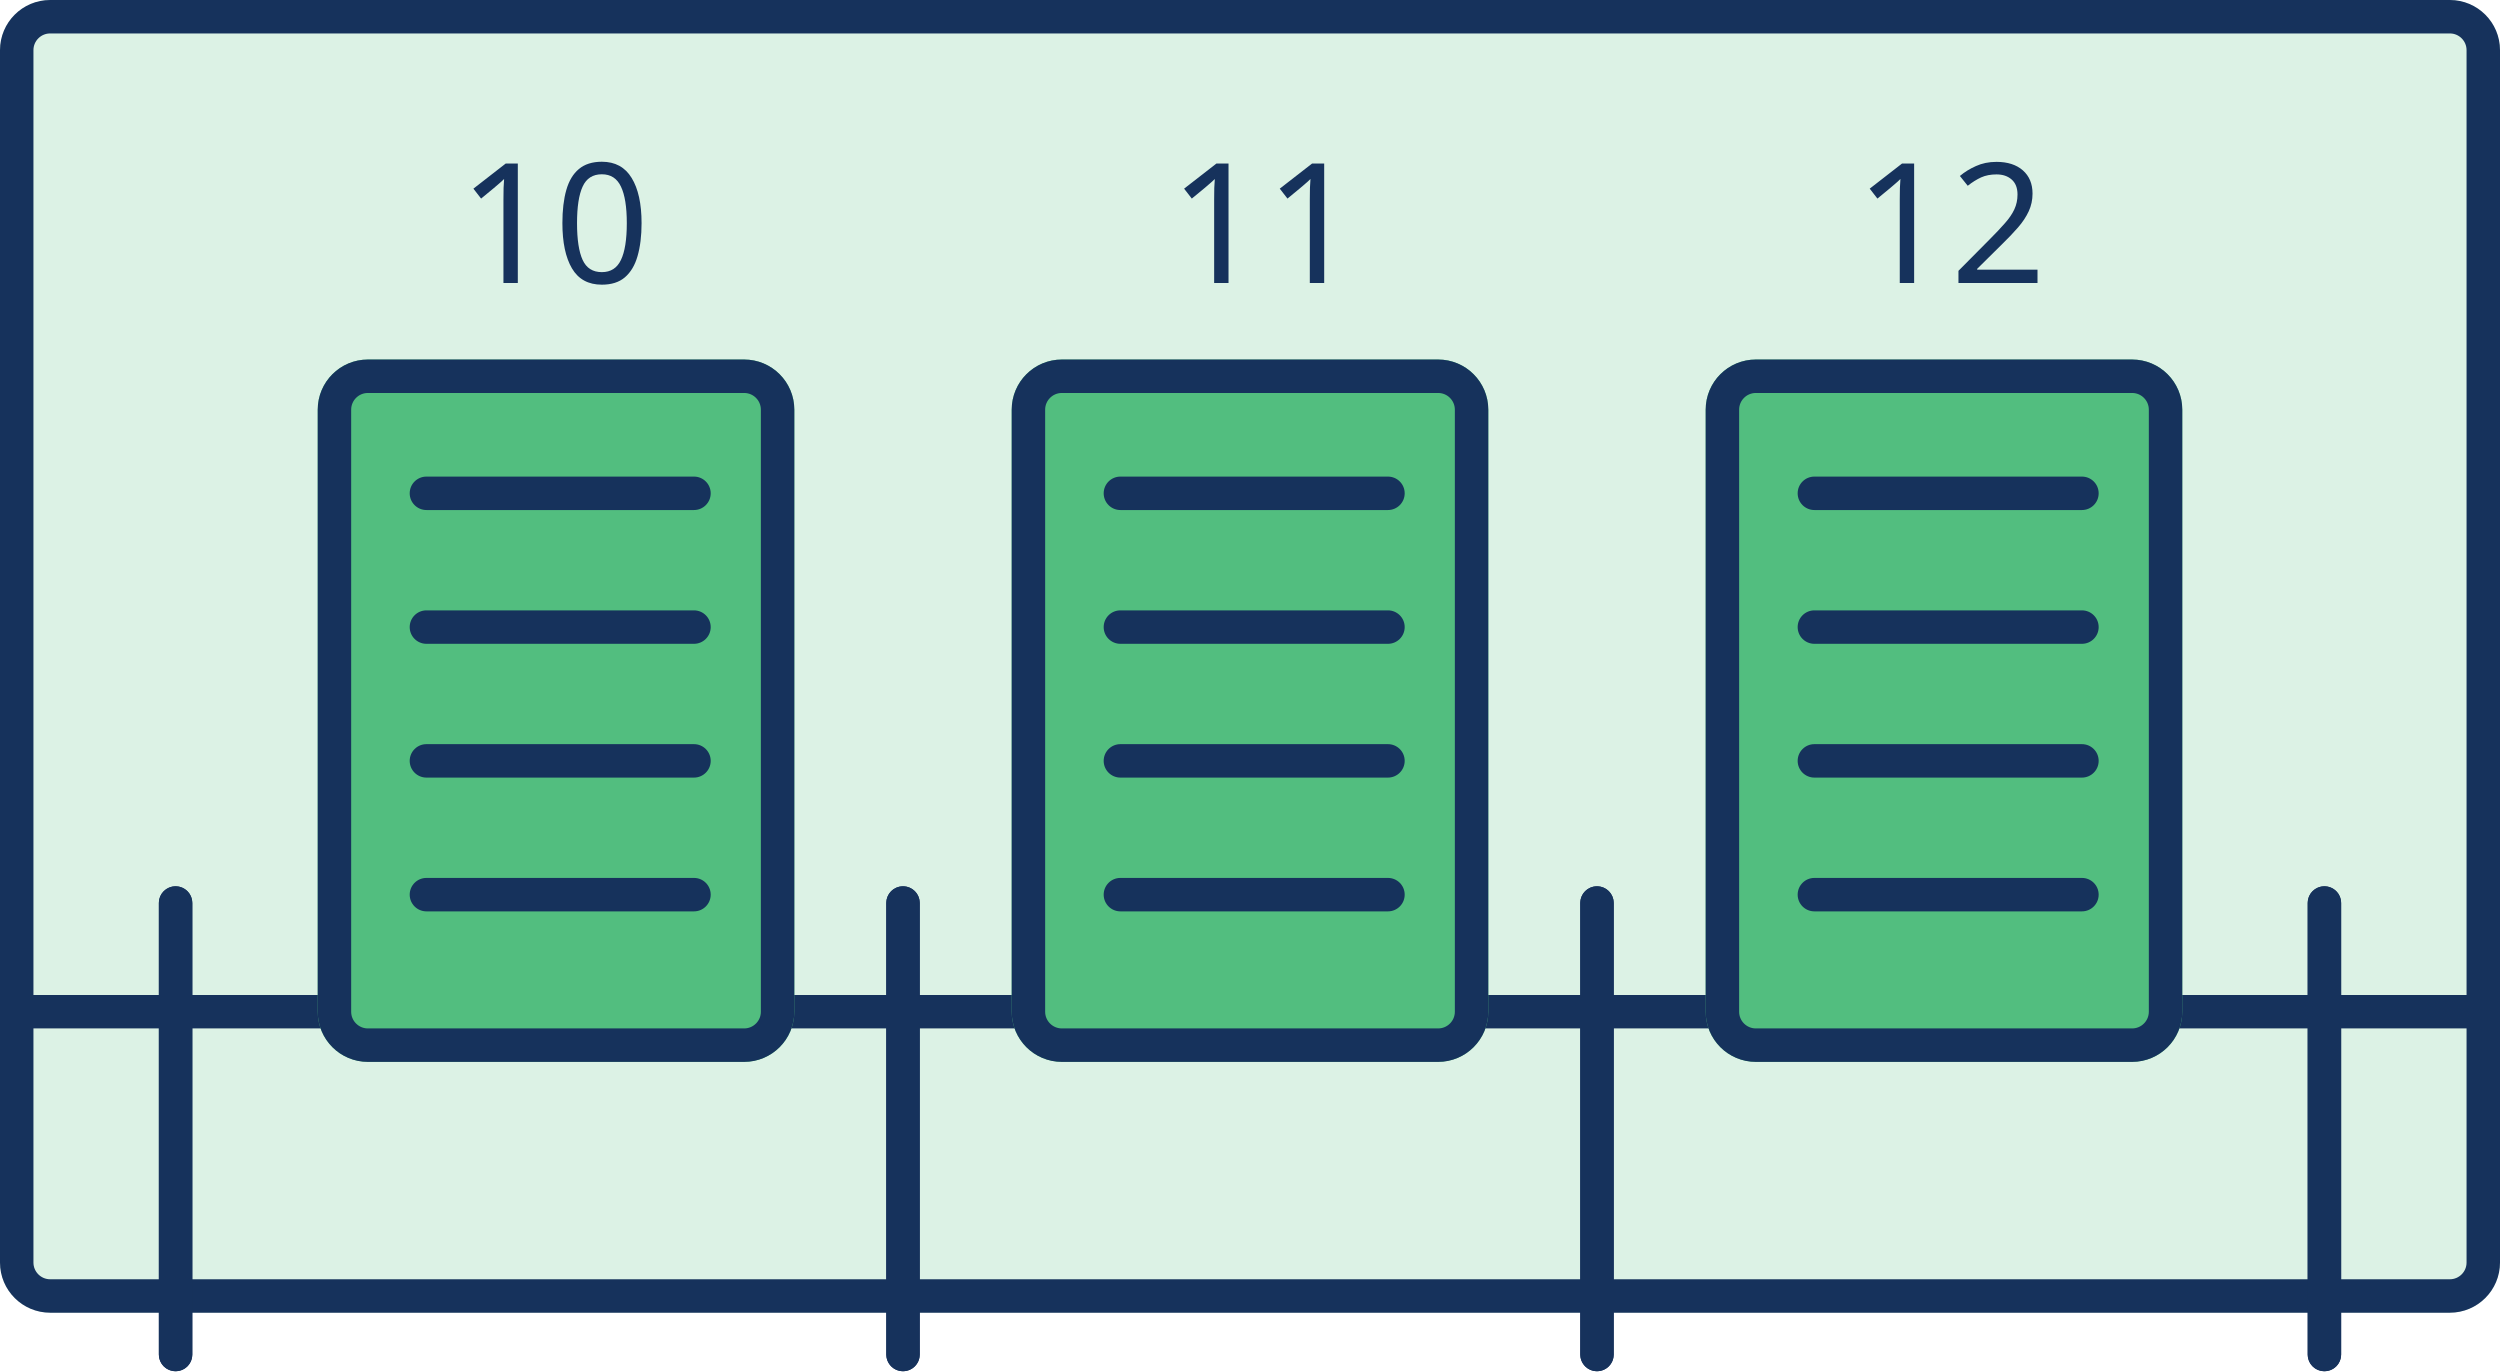
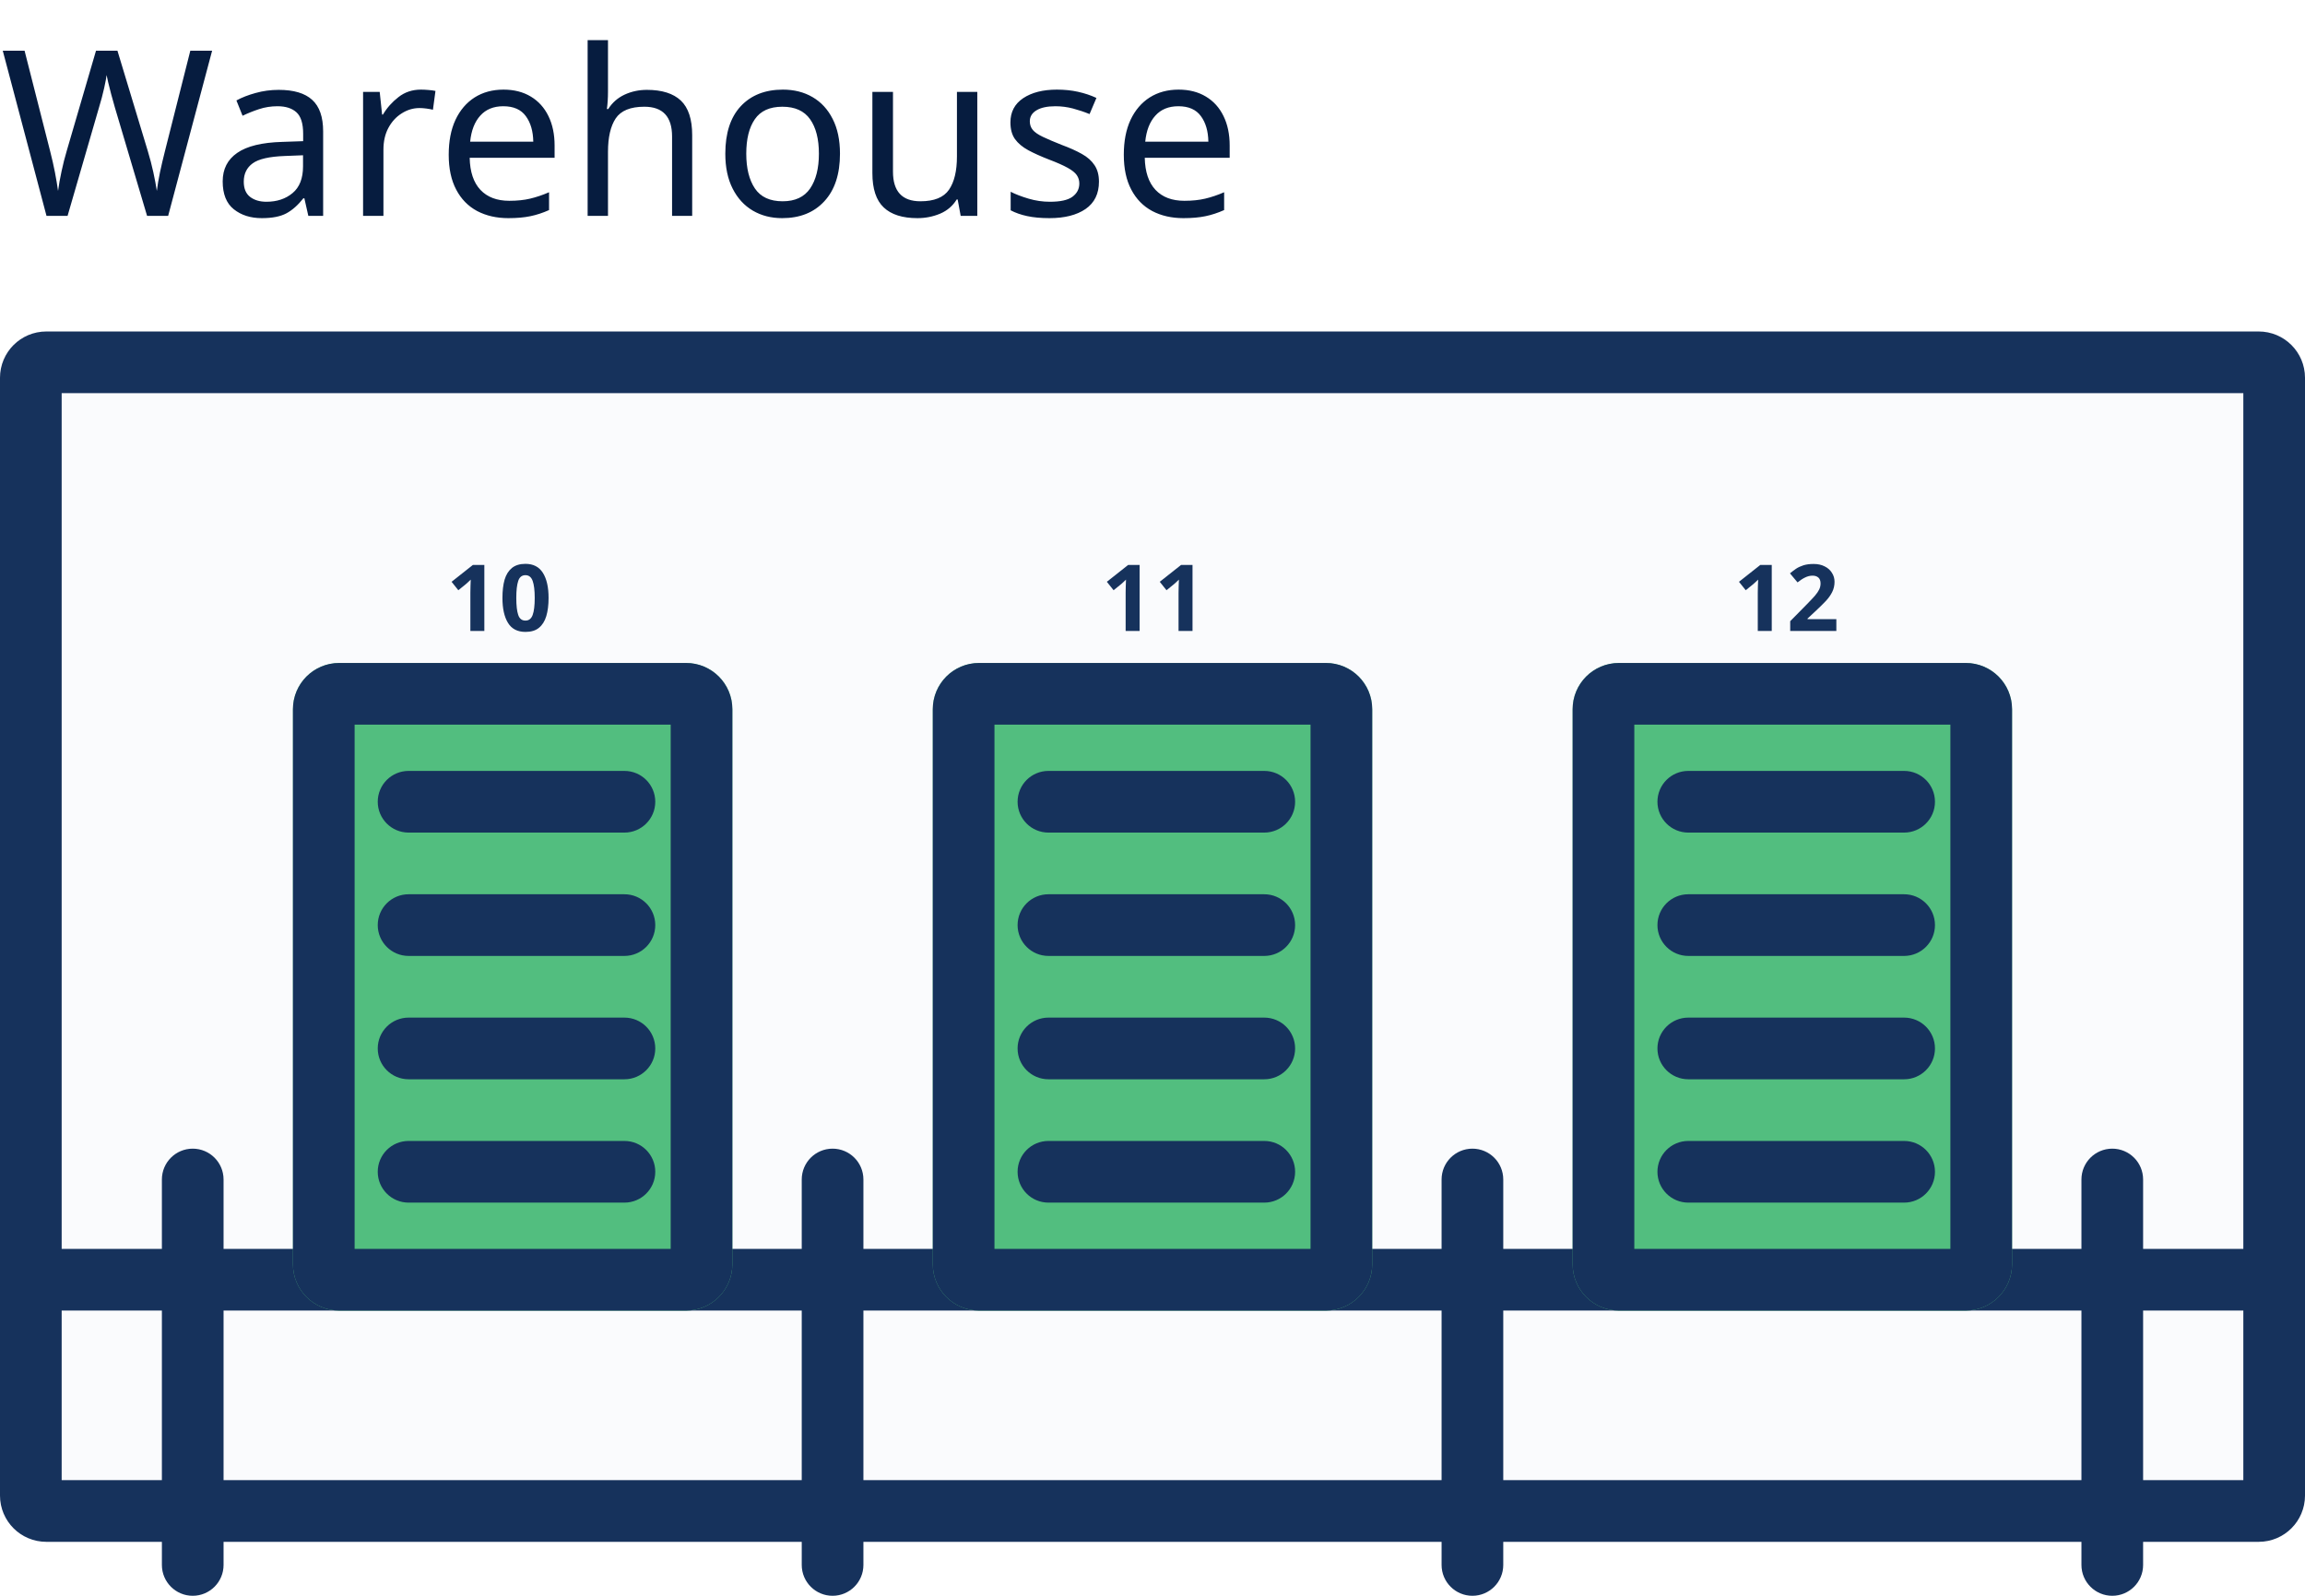
- <svg xmlns="http://www.w3.org/2000/svg" id="Group_13" data-name="Group 13" viewBox="864 -467 299 164">
+ <svg xmlns="http://www.w3.org/2000/svg" viewBox="-20314 -10518 299 207">
  <defs>
    <style>
      .cls-1 {
-         fill: #dcf2e5;
+         fill: #fafbfd;
      }

-       .cls-1, .cls-2, .cls-3, .cls-4, .cls-5 {
+       .cls-1, .cls-2, .cls-3 {
        stroke: #16325c;
      }

-       .cls-1, .cls-4, .cls-5 {
+       .cls-1, .cls-3 {
+         stroke-width: 8px;
+       }
+ 
+       .cls-2, .cls-7 {
+         fill: none;
+       }
+ 
+       .cls-2 {
        stroke-width: 4px;
      }

-       .cls-2, .cls-5, .cls-6 {
-         fill: #16325c;
-       }
- 
-       .cls-2, .cls-3 {
-         stroke-width: 2px;
-       }
- 
-       .cls-3, .cls-8 {
-         fill: none;
+       .cls-3 {
+         fill: #52be7f;
      }

      .cls-4 {
-         fill: #52be7f;
+         fill: #16325c;
+         font-size: 12px;
+         font-family: SegoeUI-Bold, Segoe UI;
+         font-weight: 700;
+       }
+ 
+       .cls-5 {
+         fill: #061c3f;
+         font-size: 30px;
+         font-family: Ubuntu-Regular, Ubuntu;
+         letter-spacing: 0.007em;
      }

      .cls-6 {
-         font-size: 20px;
-         font-family: SourceSansPro-Regular, Source Sans Pro;
-       }
- 
-       .cls-7 {
        stroke: none;
      }
    </style>
  </defs>
-   <g id="Group_11" data-name="Group 11">
-     <g id="Rectangle_558" data-name="Rectangle 558" class="cls-1" transform="translate(864 -467)">
-       <rect class="cls-7" width="299" height="157" rx="6" />
-       <rect class="cls-8" x="2" y="2" width="295" height="153" rx="4" />
+   <g id="Group_544" data-name="Group 544" transform="translate(-19)">
+     <g id="Rectangle_558" data-name="Rectangle 558" class="cls-1" transform="translate(-20295 -10475)">
+       <rect class="cls-6" width="299" height="157" rx="6" />
+       <rect class="cls-7" x="4" y="4" width="291" height="149" rx="2" />
    </g>
-     <g id="Rectangle_561" data-name="Rectangle 561" class="cls-2" transform="translate(970 -303) rotate(-90)">
-       <rect class="cls-7" width="58" height="4" rx="2" />
-       <rect class="cls-8" x="1" y="1" width="56" height="2" rx="1" />
+     <g id="Rectangle_561" data-name="Rectangle 561" class="cls-2" transform="translate(-20191 -10311) rotate(-90)">
+       <rect class="cls-6" width="58" height="8" rx="4" />
+       <rect class="cls-7" x="2" y="2" width="54" height="4" rx="2" />
    </g>
-     <g id="Rectangle_562" data-name="Rectangle 562" class="cls-2" transform="translate(883 -303) rotate(-90)">
-       <rect class="cls-7" width="58" height="4" rx="2" />
-       <rect class="cls-8" x="1" y="1" width="56" height="2" rx="1" />
+     <g id="Rectangle_562" data-name="Rectangle 562" class="cls-2" transform="translate(-20274 -10311) rotate(-90)">
+       <rect class="cls-6" width="58" height="8" rx="4" />
+       <rect class="cls-7" x="2" y="2" width="54" height="4" rx="2" />
    </g>
-     <g id="Rectangle_559" data-name="Rectangle 559" class="cls-2" transform="translate(1053 -303) rotate(-90)">
-       <rect class="cls-7" width="58" height="4" rx="2" />
-       <rect class="cls-8" x="1" y="1" width="56" height="2" rx="1" />
+     <g id="Rectangle_559" data-name="Rectangle 559" class="cls-2" transform="translate(-20108 -10311) rotate(-90)">
+       <rect class="cls-6" width="58" height="8" rx="4" />
+       <rect class="cls-7" x="2" y="2" width="54" height="4" rx="2" />
    </g>
-     <g id="Rectangle_553" data-name="Rectangle 553" class="cls-2" transform="translate(1140 -303) rotate(-90)">
-       <rect class="cls-7" width="58" height="4" rx="2" />
-       <rect class="cls-8" x="1" y="1" width="56" height="2" rx="1" />
+     <g id="Rectangle_553" data-name="Rectangle 553" class="cls-2" transform="translate(-20025 -10311) rotate(-90)">
+       <rect class="cls-6" width="58" height="8" rx="4" />
+       <rect class="cls-7" x="2" y="2" width="54" height="4" rx="2" />
    </g>
-     <g id="Rectangle_563" data-name="Rectangle 563" class="cls-3" transform="translate(864 -348)">
-       <rect class="cls-7" width="299" height="4" rx="2" />
-       <rect class="cls-8" x="1" y="1" width="297" height="2" rx="1" />
+     <g id="Rectangle_563" data-name="Rectangle 563" class="cls-2" transform="translate(-20295 -10356)">
+       <rect class="cls-6" width="299" height="8" rx="4" />
+       <rect class="cls-7" x="2" y="2" width="295" height="4" rx="2" />
    </g>
-     <g id="Rectangle_475" data-name="Rectangle 475" class="cls-4" transform="translate(902 -424)">
-       <rect class="cls-7" width="57" height="84" rx="6" />
-       <rect class="cls-8" x="2" y="2" width="53" height="80" rx="4" />
+     <g id="Rectangle_475" data-name="Rectangle 475" class="cls-3" transform="translate(-20257 -10432)">
+       <rect class="cls-6" width="57" height="84" rx="6" />
+       <rect class="cls-7" x="4" y="4" width="49" height="76" rx="2" />
    </g>
-     <g id="Rectangle_478" data-name="Rectangle 478" class="cls-5" transform="translate(913 -410)">
-       <rect class="cls-7" width="36" height="4" rx="2" />
-       <rect class="cls-8" x="2" y="2" width="32" />
+     <g id="Rectangle_478" data-name="Rectangle 478" class="cls-2" transform="translate(-20246 -10418)">
+       <rect class="cls-6" width="36" height="8" rx="4" />
+       <rect class="cls-7" x="2" y="2" width="32" height="4" rx="2" />
    </g>
-     <g id="Rectangle_479" data-name="Rectangle 479" class="cls-5" transform="translate(913 -394)">
-       <rect class="cls-7" width="36" height="4" rx="2" />
-       <rect class="cls-8" x="2" y="2" width="32" />
+     <g id="Rectangle_479" data-name="Rectangle 479" class="cls-2" transform="translate(-20246 -10402)">
+       <rect class="cls-6" width="36" height="8" rx="4" />
+       <rect class="cls-7" x="2" y="2" width="32" height="4" rx="2" />
    </g>
-     <g id="Rectangle_480" data-name="Rectangle 480" class="cls-5" transform="translate(913 -378)">
-       <rect class="cls-7" width="36" height="4" rx="2" />
-       <rect class="cls-8" x="2" y="2" width="32" />
+     <g id="Rectangle_480" data-name="Rectangle 480" class="cls-2" transform="translate(-20246 -10386)">
+       <rect class="cls-6" width="36" height="8" rx="4" />
+       <rect class="cls-7" x="2" y="2" width="32" height="4" rx="2" />
    </g>
-     <g id="Rectangle_481" data-name="Rectangle 481" class="cls-5" transform="translate(913 -362)">
-       <rect class="cls-7" width="36" height="4" rx="2" />
-       <rect class="cls-8" x="2" y="2" width="32" />
+     <g id="Rectangle_481" data-name="Rectangle 481" class="cls-2" transform="translate(-20246 -10370)">
+       <rect class="cls-6" width="36" height="8" rx="4" />
+       <rect class="cls-7" x="2" y="2" width="32" height="4" rx="2" />
    </g>
-     <g id="Rectangle_475-2" data-name="Rectangle 475" class="cls-4" transform="translate(985 -424)">
-       <rect class="cls-7" width="57" height="84" rx="6" />
-       <rect class="cls-8" x="2" y="2" width="53" height="80" rx="4" />
+     <g id="Rectangle_475-2" data-name="Rectangle 475" class="cls-3" transform="translate(-20174 -10432)">
+       <rect class="cls-6" width="57" height="84" rx="6" />
+       <rect class="cls-7" x="4" y="4" width="49" height="76" rx="2" />
    </g>
-     <g id="Rectangle_478-2" data-name="Rectangle 478" class="cls-5" transform="translate(996 -410)">
-       <rect class="cls-7" width="36" height="4" rx="2" />
-       <rect class="cls-8" x="2" y="2" width="32" />
+     <g id="Rectangle_478-2" data-name="Rectangle 478" class="cls-2" transform="translate(-20163 -10418)">
+       <rect class="cls-6" width="36" height="8" rx="4" />
+       <rect class="cls-7" x="2" y="2" width="32" height="4" rx="2" />
    </g>
-     <g id="Rectangle_479-2" data-name="Rectangle 479" class="cls-5" transform="translate(996 -394)">
-       <rect class="cls-7" width="36" height="4" rx="2" />
-       <rect class="cls-8" x="2" y="2" width="32" />
+     <g id="Rectangle_479-2" data-name="Rectangle 479" class="cls-2" transform="translate(-20163 -10402)">
+       <rect class="cls-6" width="36" height="8" rx="4" />
+       <rect class="cls-7" x="2" y="2" width="32" height="4" rx="2" />
    </g>
-     <g id="Rectangle_480-2" data-name="Rectangle 480" class="cls-5" transform="translate(996 -378)">
-       <rect class="cls-7" width="36" height="4" rx="2" />
-       <rect class="cls-8" x="2" y="2" width="32" />
+     <g id="Rectangle_480-2" data-name="Rectangle 480" class="cls-2" transform="translate(-20163 -10386)">
+       <rect class="cls-6" width="36" height="8" rx="4" />
+       <rect class="cls-7" x="2" y="2" width="32" height="4" rx="2" />
    </g>
-     <g id="Rectangle_481-2" data-name="Rectangle 481" class="cls-5" transform="translate(996 -362)">
-       <rect class="cls-7" width="36" height="4" rx="2" />
-       <rect class="cls-8" x="2" y="2" width="32" />
+     <g id="Rectangle_481-2" data-name="Rectangle 481" class="cls-2" transform="translate(-20163 -10370)">
+       <rect class="cls-6" width="36" height="8" rx="4" />
+       <rect class="cls-7" x="2" y="2" width="32" height="4" rx="2" />
    </g>
-     <g id="Rectangle_475-3" data-name="Rectangle 475" class="cls-4" transform="translate(1068 -424)">
-       <rect class="cls-7" width="57" height="84" rx="6" />
-       <rect class="cls-8" x="2" y="2" width="53" height="80" rx="4" />
+     <g id="Rectangle_475-3" data-name="Rectangle 475" class="cls-3" transform="translate(-20091 -10432)">
+       <rect class="cls-6" width="57" height="84" rx="6" />
+       <rect class="cls-7" x="4" y="4" width="49" height="76" rx="2" />
    </g>
-     <g id="Rectangle_478-3" data-name="Rectangle 478" class="cls-5" transform="translate(1079 -410)">
-       <rect class="cls-7" width="36" height="4" rx="2" />
-       <rect class="cls-8" x="2" y="2" width="32" />
+     <g id="Rectangle_478-3" data-name="Rectangle 478" class="cls-2" transform="translate(-20080 -10418)">
+       <rect class="cls-6" width="36" height="8" rx="4" />
+       <rect class="cls-7" x="2" y="2" width="32" height="4" rx="2" />
    </g>
-     <g id="Rectangle_479-3" data-name="Rectangle 479" class="cls-5" transform="translate(1079 -394)">
-       <rect class="cls-7" width="36" height="4" rx="2" />
-       <rect class="cls-8" x="2" y="2" width="32" />
+     <g id="Rectangle_479-3" data-name="Rectangle 479" class="cls-2" transform="translate(-20080 -10402)">
+       <rect class="cls-6" width="36" height="8" rx="4" />
+       <rect class="cls-7" x="2" y="2" width="32" height="4" rx="2" />
    </g>
-     <g id="Rectangle_480-3" data-name="Rectangle 480" class="cls-5" transform="translate(1079 -378)">
-       <rect class="cls-7" width="36" height="4" rx="2" />
-       <rect class="cls-8" x="2" y="2" width="32" />
+     <g id="Rectangle_480-3" data-name="Rectangle 480" class="cls-2" transform="translate(-20080 -10386)">
+       <rect class="cls-6" width="36" height="8" rx="4" />
+       <rect class="cls-7" x="2" y="2" width="32" height="4" rx="2" />
    </g>
-     <g id="Rectangle_481-3" data-name="Rectangle 481" class="cls-5" transform="translate(1079 -362)">
-       <rect class="cls-7" width="36" height="4" rx="2" />
-       <rect class="cls-8" x="2" y="2" width="32" />
+     <g id="Rectangle_481-3" data-name="Rectangle 481" class="cls-2" transform="translate(-20080 -10370)">
+       <rect class="cls-6" width="36" height="8" rx="4" />
+       <rect class="cls-7" x="2" y="2" width="32" height="4" rx="2" />
    </g>
-     <text id="_12" data-name="12" class="cls-6" transform="translate(1082.552 -453.156)">
-       <tspan x="3.286" y="20">12</tspan>
+     <text id="_12" data-name="12" class="cls-4" transform="translate(-20076.449 -10449.156)">
+       <tspan x="6.324" y="13">12</tspan>
    </text>
-     <text id="_11" data-name="11" class="cls-6" transform="translate(1000.552 -453.156)">
-       <tspan x="3.286" y="20">11</tspan>
+     <text id="_11" data-name="11" class="cls-4" transform="translate(-20158.449 -10449.156)">
+       <tspan x="6.324" y="13">11</tspan>
    </text>
-     <text id="_10" data-name="10" class="cls-6" transform="translate(915.552 -453.156)">
-       <tspan x="3.286" y="20">10</tspan>
+     <text id="_10" data-name="10" class="cls-4" transform="translate(-20243.449 -10449.156)">
+       <tspan x="6.324" y="13">10</tspan>
+     </text>
+     <text id="Warehouse" class="cls-5" transform="translate(-20295 -10518)">
+       <tspan x="0" y="28">Warehouse</tspan>
    </text>
  </g>
</svg>
